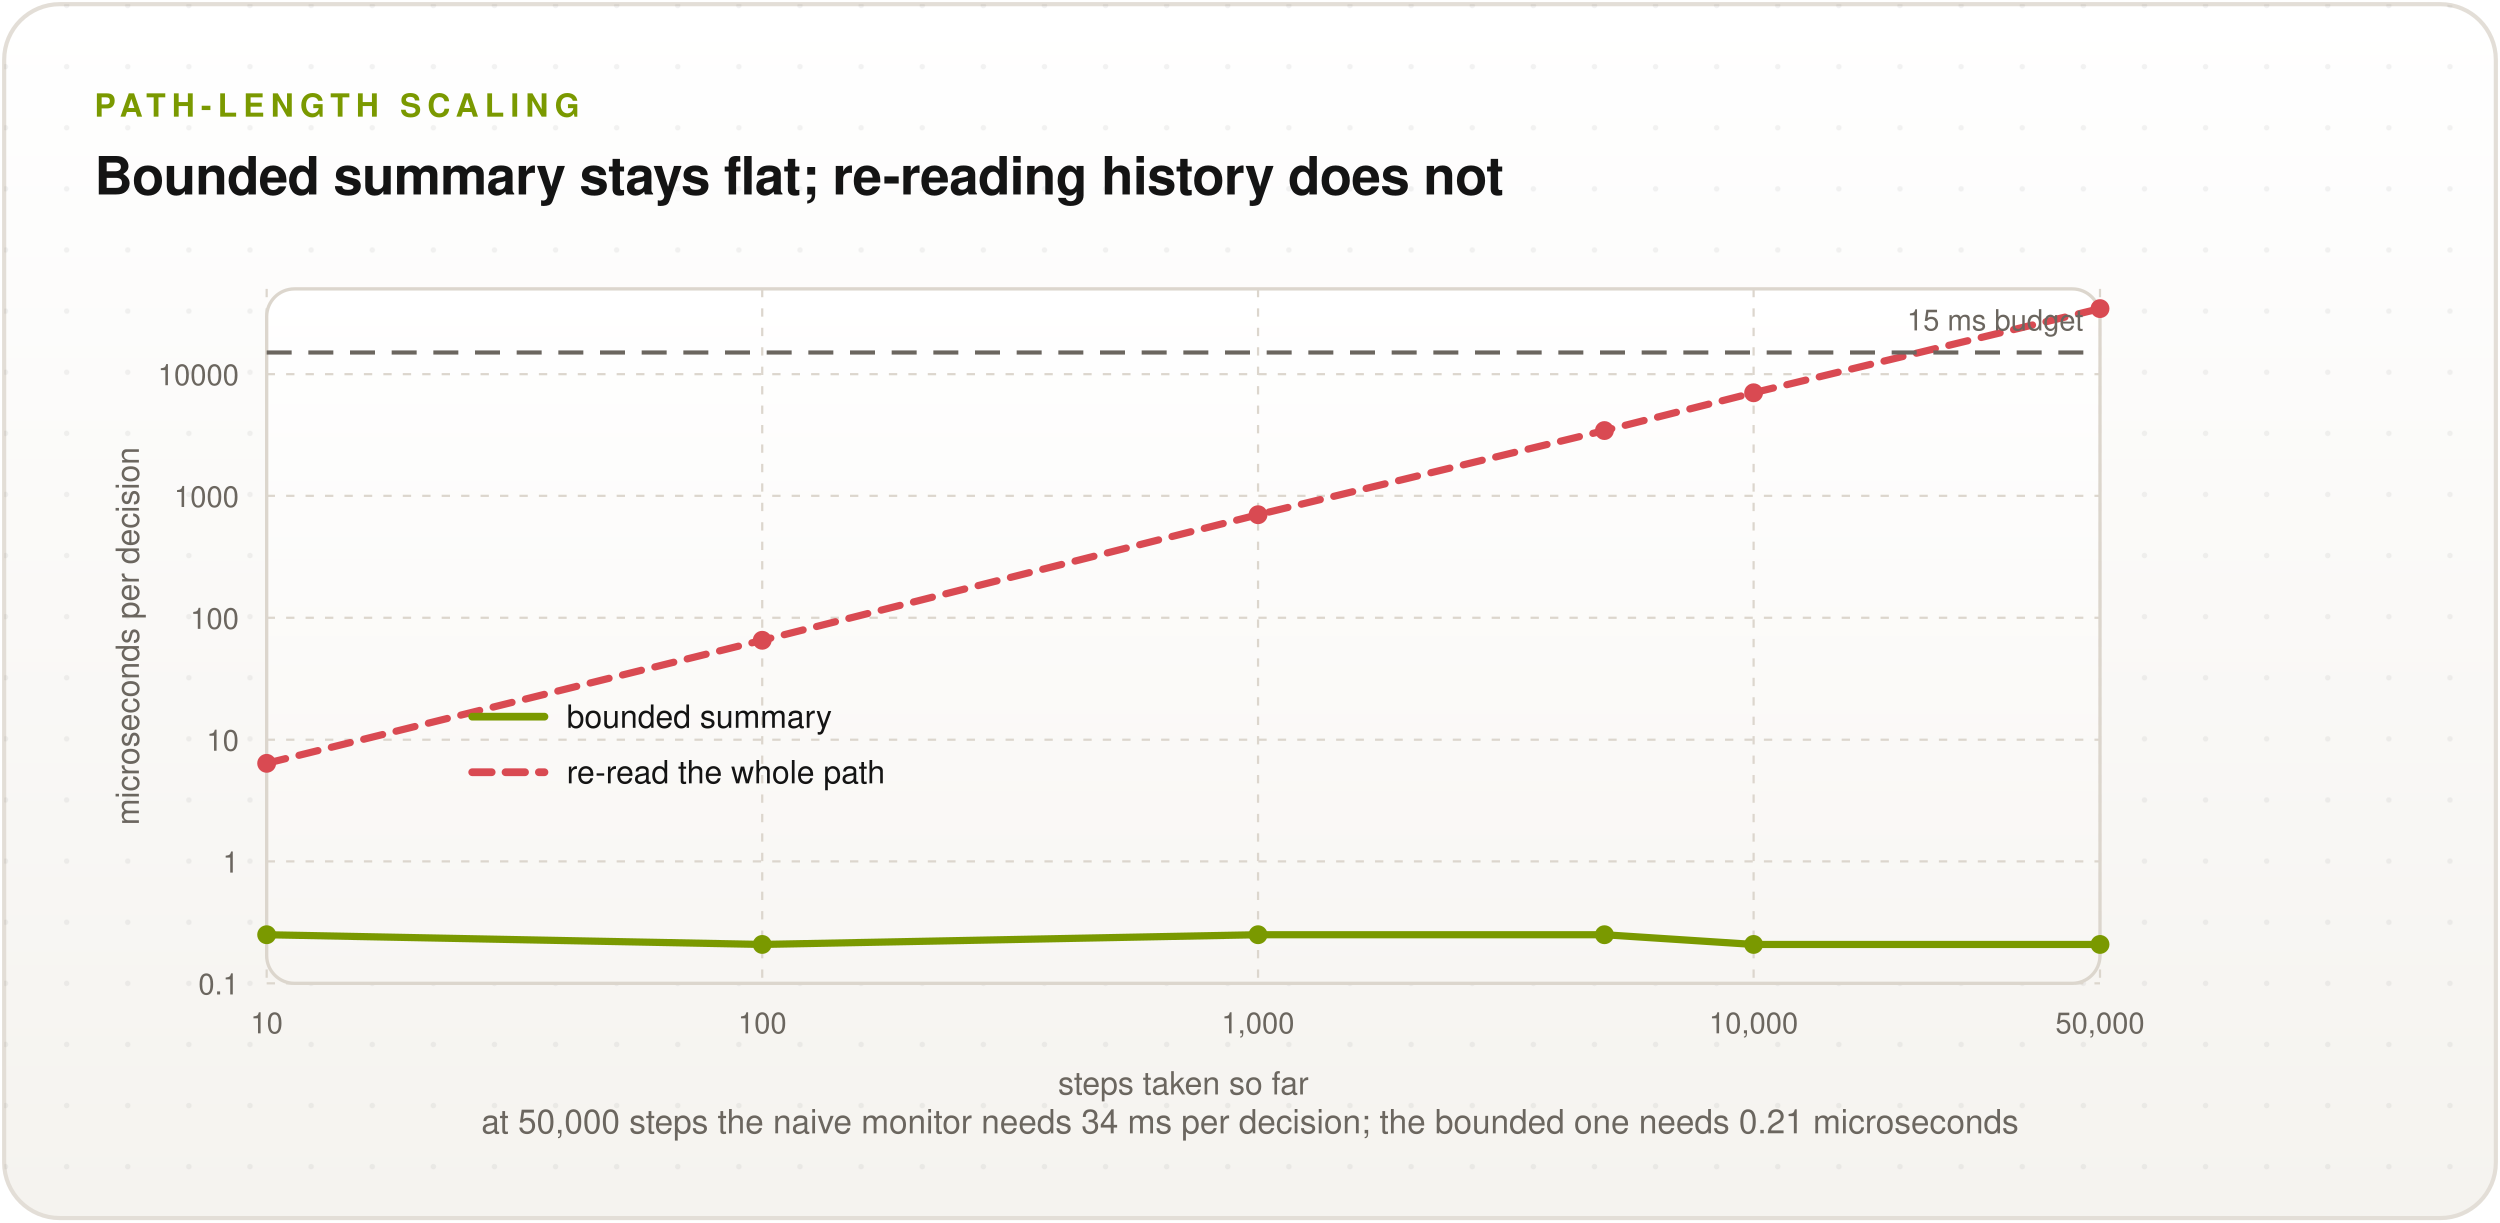
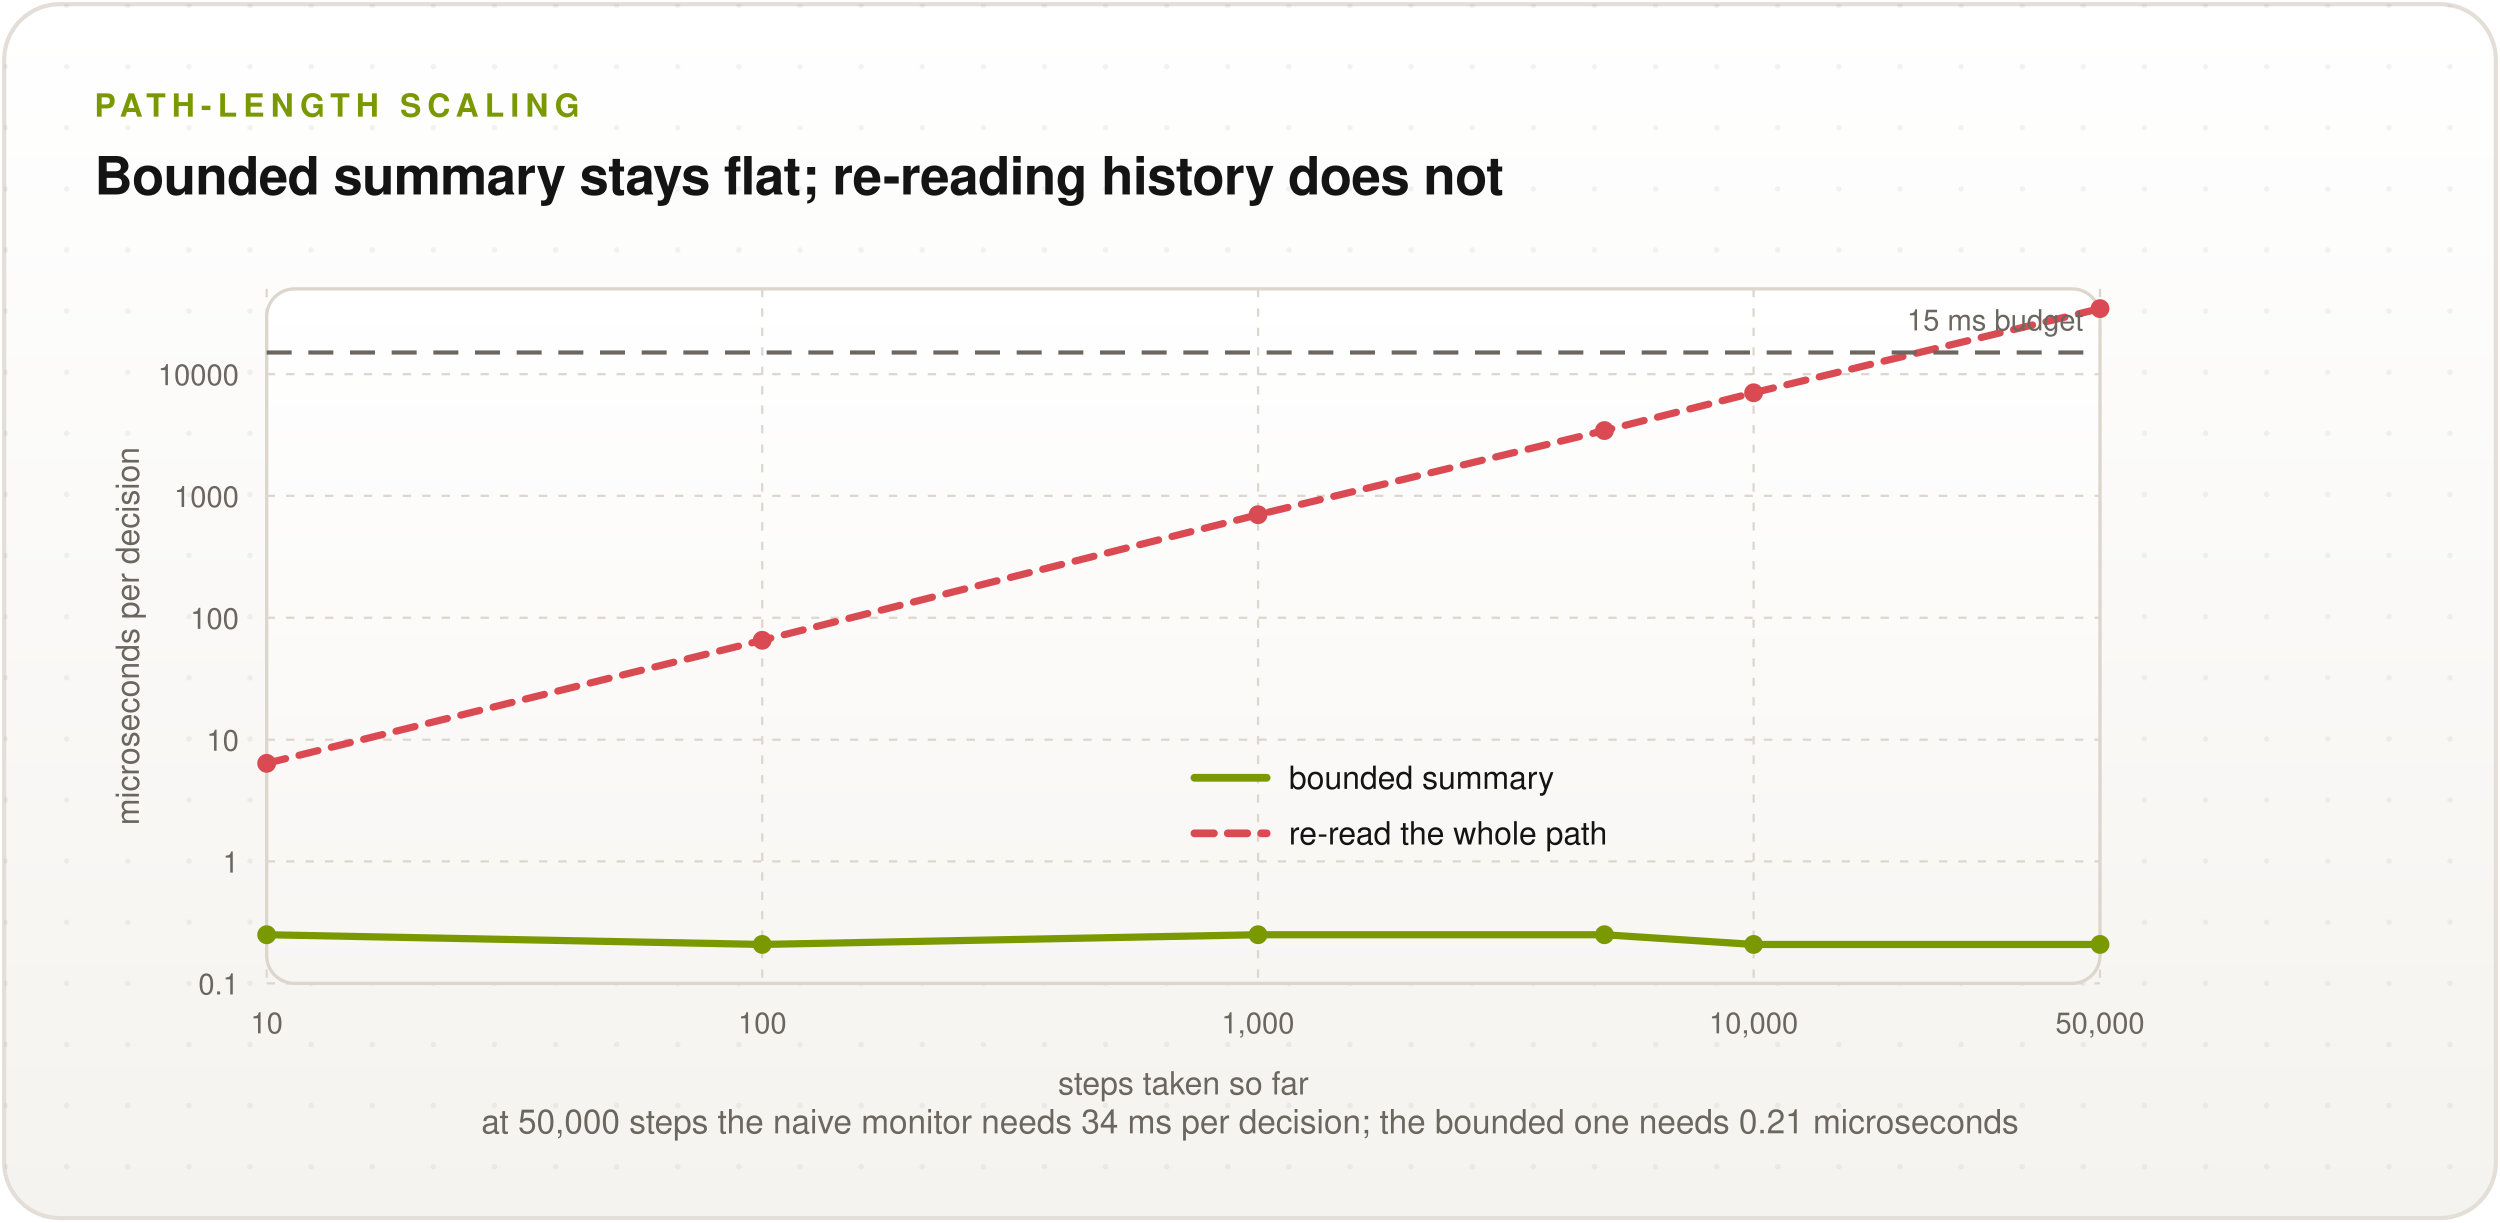
<svg xmlns="http://www.w3.org/2000/svg" width="900" height="440" viewBox="0 0 900 440" font-family="Montserrat,'Source Sans 3',-apple-system,'Segoe UI',Helvetica,Arial,sans-serif">
  <defs>
    <linearGradient id="gPanel" x1="0" y1="0" x2="0" y2="1">
      <stop offset="0" stop-color="#ffffff" />
      <stop offset="1" stop-color="#f5f3ef" />
    </linearGradient>
    <linearGradient id="gCard" x1="0" y1="0" x2="0" y2="1">
      <stop offset="0" stop-color="#ffffff" />
      <stop offset="1" stop-color="#f8f6f3" />
    </linearGradient>
    <linearGradient id="gWarm" x1="0" y1="0" x2="0" y2="1">
      <stop offset="0" stop-color="#efece6" />
      <stop offset="1" stop-color="#e6e2da" />
    </linearGradient>
    <linearGradient id="gLime" x1="0" y1="0" x2="0" y2="1">
      <stop offset="0" stop-color="#e4ff5c" />
      <stop offset="1" stop-color="#cfff04" />
    </linearGradient>
    <linearGradient id="gTint" x1="0" y1="0" x2="0" y2="1">
      <stop offset="0" stop-color="#f8ffd8" />
      <stop offset="1" stop-color="#eeffa8" />
    </linearGradient>
    <linearGradient id="gRed" x1="0" y1="0" x2="0" y2="1">
      <stop offset="0" stop-color="#ffeced" />
      <stop offset="1" stop-color="#ffdcde" />
    </linearGradient>
    <linearGradient id="gInk" x1="0" y1="0" x2="0" y2="1">
      <stop offset="0" stop-color="#242424" />
      <stop offset="1" stop-color="#0a0a0a" />
    </linearGradient>
    <linearGradient id="gGate" x1="0" y1="0" x2="0" y2="1">
      <stop offset="0" stop-color="#242424" />
      <stop offset="1" stop-color="#0a0a0a" />
    </linearGradient>
    <filter id="fShadow" x="-30%" y="-30%" width="160%" height="170%">
      <feDropShadow dx="0" dy="2.5" stdDeviation="4" flood-color="#000000" flood-opacity="0.16" />
    </filter>
    <filter id="fGlow" x="-60%" y="-60%" width="220%" height="220%">
      <feDropShadow dx="0" dy="3" stdDeviation="5" flood-color="#000000" flood-opacity="0.22" />
    </filter>
    <pattern id="pGrid" width="22" height="22" patternUnits="userSpaceOnUse">
      <circle cx="2" cy="2" r="1" fill="#0a0a0a" opacity="0.05" />
    </pattern>
  </defs>
  <rect x="1.5" y="1.5" width="897" height="437" rx="20" fill="url(#gPanel)" stroke="#e3ded7" stroke-width="1.5" />
  <rect x="1.5" y="1.5" width="897" height="437" rx="20" fill="url(#pGrid)" />
  <text x="34" y="42" font-size="11.5" font-weight="700" letter-spacing="2.2" fill="#7a9900">PATH-LENGTH SCALING</text>
  <text x="34" y="70" font-size="19" font-weight="700" letter-spacing="-0.2" fill="#141414">Bounded summary stays flat; re-reading history does not</text>
  <rect x="96" y="104" width="660" height="250" rx="10" fill="url(#gCard)" stroke="#dcd6cd" stroke-width="1.2" />
  <line x1="96.0" y1="104" x2="96.0" y2="354" stroke="#dcd6cd" stroke-width="0.8" stroke-dasharray="3 4" />
  <text x="96.0" y="372" font-size="10.5" fill="#6b665f" text-anchor="middle">10</text>
  <line x1="274.4" y1="104" x2="274.4" y2="354" stroke="#dcd6cd" stroke-width="0.8" stroke-dasharray="3 4" />
  <text x="274.428" y="372" font-size="10.5" fill="#6b665f" text-anchor="middle">100</text>
  <line x1="452.9" y1="104" x2="452.9" y2="354" stroke="#dcd6cd" stroke-width="0.8" stroke-dasharray="3 4" />
  <text x="452.856" y="372" font-size="10.5" fill="#6b665f" text-anchor="middle">1,000</text>
  <line x1="631.3" y1="104" x2="631.3" y2="354" stroke="#dcd6cd" stroke-width="0.8" stroke-dasharray="3 4" />
  <text x="631.284" y="372" font-size="10.5" fill="#6b665f" text-anchor="middle">10,000</text>
  <line x1="756.0" y1="104" x2="756.0" y2="354" stroke="#dcd6cd" stroke-width="0.8" stroke-dasharray="3 4" />
  <text x="756.0" y="372" font-size="10.5" fill="#6b665f" text-anchor="middle">50,000</text>
  <line x1="96" y1="354.0" x2="756" y2="354.0" stroke="#dcd6cd" stroke-width="0.8" stroke-dasharray="3 4" />
  <text x="86" y="358.0" font-size="10.5" fill="#6b665f" text-anchor="end">0.1</text>
  <line x1="96" y1="310.1" x2="756" y2="310.1" stroke="#dcd6cd" stroke-width="0.8" stroke-dasharray="3 4" />
  <text x="86" y="314.132" font-size="10.5" fill="#6b665f" text-anchor="end">1</text>
  <line x1="96" y1="266.3" x2="756" y2="266.3" stroke="#dcd6cd" stroke-width="0.8" stroke-dasharray="3 4" />
  <text x="86" y="270.265" font-size="10.5" fill="#6b665f" text-anchor="end">10</text>
  <line x1="96" y1="222.4" x2="756" y2="222.4" stroke="#dcd6cd" stroke-width="0.8" stroke-dasharray="3 4" />
  <text x="86" y="226.397" font-size="10.5" fill="#6b665f" text-anchor="end">100</text>
  <line x1="96" y1="178.5" x2="756" y2="178.5" stroke="#dcd6cd" stroke-width="0.8" stroke-dasharray="3 4" />
  <text x="86" y="182.53" font-size="10.5" fill="#6b665f" text-anchor="end">1000</text>
  <line x1="96" y1="134.7" x2="756" y2="134.7" stroke="#dcd6cd" stroke-width="0.8" stroke-dasharray="3 4" />
  <text x="86" y="138.662" font-size="10.5" fill="#6b665f" text-anchor="end">10000</text>
  <text x="426.0" y="394" font-size="11.5" fill="#6b665f" text-anchor="middle">steps taken so far</text>
  <text x="50" y="229.0" font-size="11.5" fill="#6b665f" text-anchor="middle" transform="rotate(-90 50 229.0)">microseconds per decision</text>
  <path d="M96.0 336.5 L274.4 340.0 L452.9 336.5 L577.6 336.5 L631.3 340.0 L756.0 340.0" fill="none" stroke="#7a9900" stroke-width="2.6" stroke-linecap="round" stroke-linejoin="round" />
  <circle cx="96.0" cy="336.5" r="3.4" fill="#7a9900" />
  <circle cx="274.4" cy="340.0" r="3.4" fill="#7a9900" />
  <circle cx="452.9" cy="336.5" r="3.4" fill="#7a9900" />
  <circle cx="577.6" cy="336.5" r="3.4" fill="#7a9900" />
  <circle cx="631.3" cy="340.0" r="3.4" fill="#7a9900" />
  <circle cx="756.0" cy="340.0" r="3.4" fill="#7a9900" />
  <path d="M96.0 274.8 L274.4 230.5 L452.9 185.3 L577.6 155.0 L631.3 141.4 L756.0 111.1" fill="none" stroke="#d94a52" stroke-width="2.6" stroke-linecap="round" stroke-linejoin="round" stroke-dasharray="7 5" />
  <circle cx="96.0" cy="274.8" r="3.4" fill="#d94a52" />
  <circle cx="274.4" cy="230.5" r="3.4" fill="#d94a52" />
  <circle cx="452.9" cy="185.3" r="3.4" fill="#d94a52" />
  <circle cx="577.6" cy="155.0" r="3.4" fill="#d94a52" />
  <circle cx="631.3" cy="141.4" r="3.4" fill="#d94a52" />
  <circle cx="756.0" cy="111.1" r="3.4" fill="#d94a52" />
-   <line x1="170" y1="258" x2="196" y2="258" stroke="#7a9900" stroke-width="2.8" stroke-linecap="round" />
-   <text x="204" y="262" font-size="11.5" fill="#141414" text-anchor="start">bounded summary</text>
-   <line x1="170" y1="278" x2="196" y2="278" stroke="#d94a52" stroke-width="2.8" stroke-linecap="round" stroke-dasharray="7 5" />
-   <text x="204" y="282" font-size="11.5" fill="#141414" text-anchor="start">re-read the whole path</text>
+   <line x1="430" y1="280" x2="456" y2="280" stroke="#7a9900" stroke-width="2.8" stroke-linecap="round" />
+   <text x="464" y="284" font-size="11.5" fill="#141414" text-anchor="start">bounded summary</text>
+   <line x1="430" y1="300" x2="456" y2="300" stroke="#d94a52" stroke-width="2.8" stroke-linecap="round" stroke-dasharray="7 5" />
+   <text x="464" y="304" font-size="11.5" fill="#141414" text-anchor="start">re-read the whole path</text>
  <line x1="96" y1="126.9" x2="756" y2="126.9" stroke="#6b665f" stroke-width="1.5" stroke-dasharray="9 6" />
  <text x="750" y="118.937" font-size="10.5" fill="#6b665f" text-anchor="end">15 ms budget</text>
  <text x="450" y="408" font-size="12" fill="#6b665f" text-anchor="middle">at 50,000 steps the naive monitor needs 34 ms per decision; the bounded one needs 0.21 microseconds</text>
</svg>
